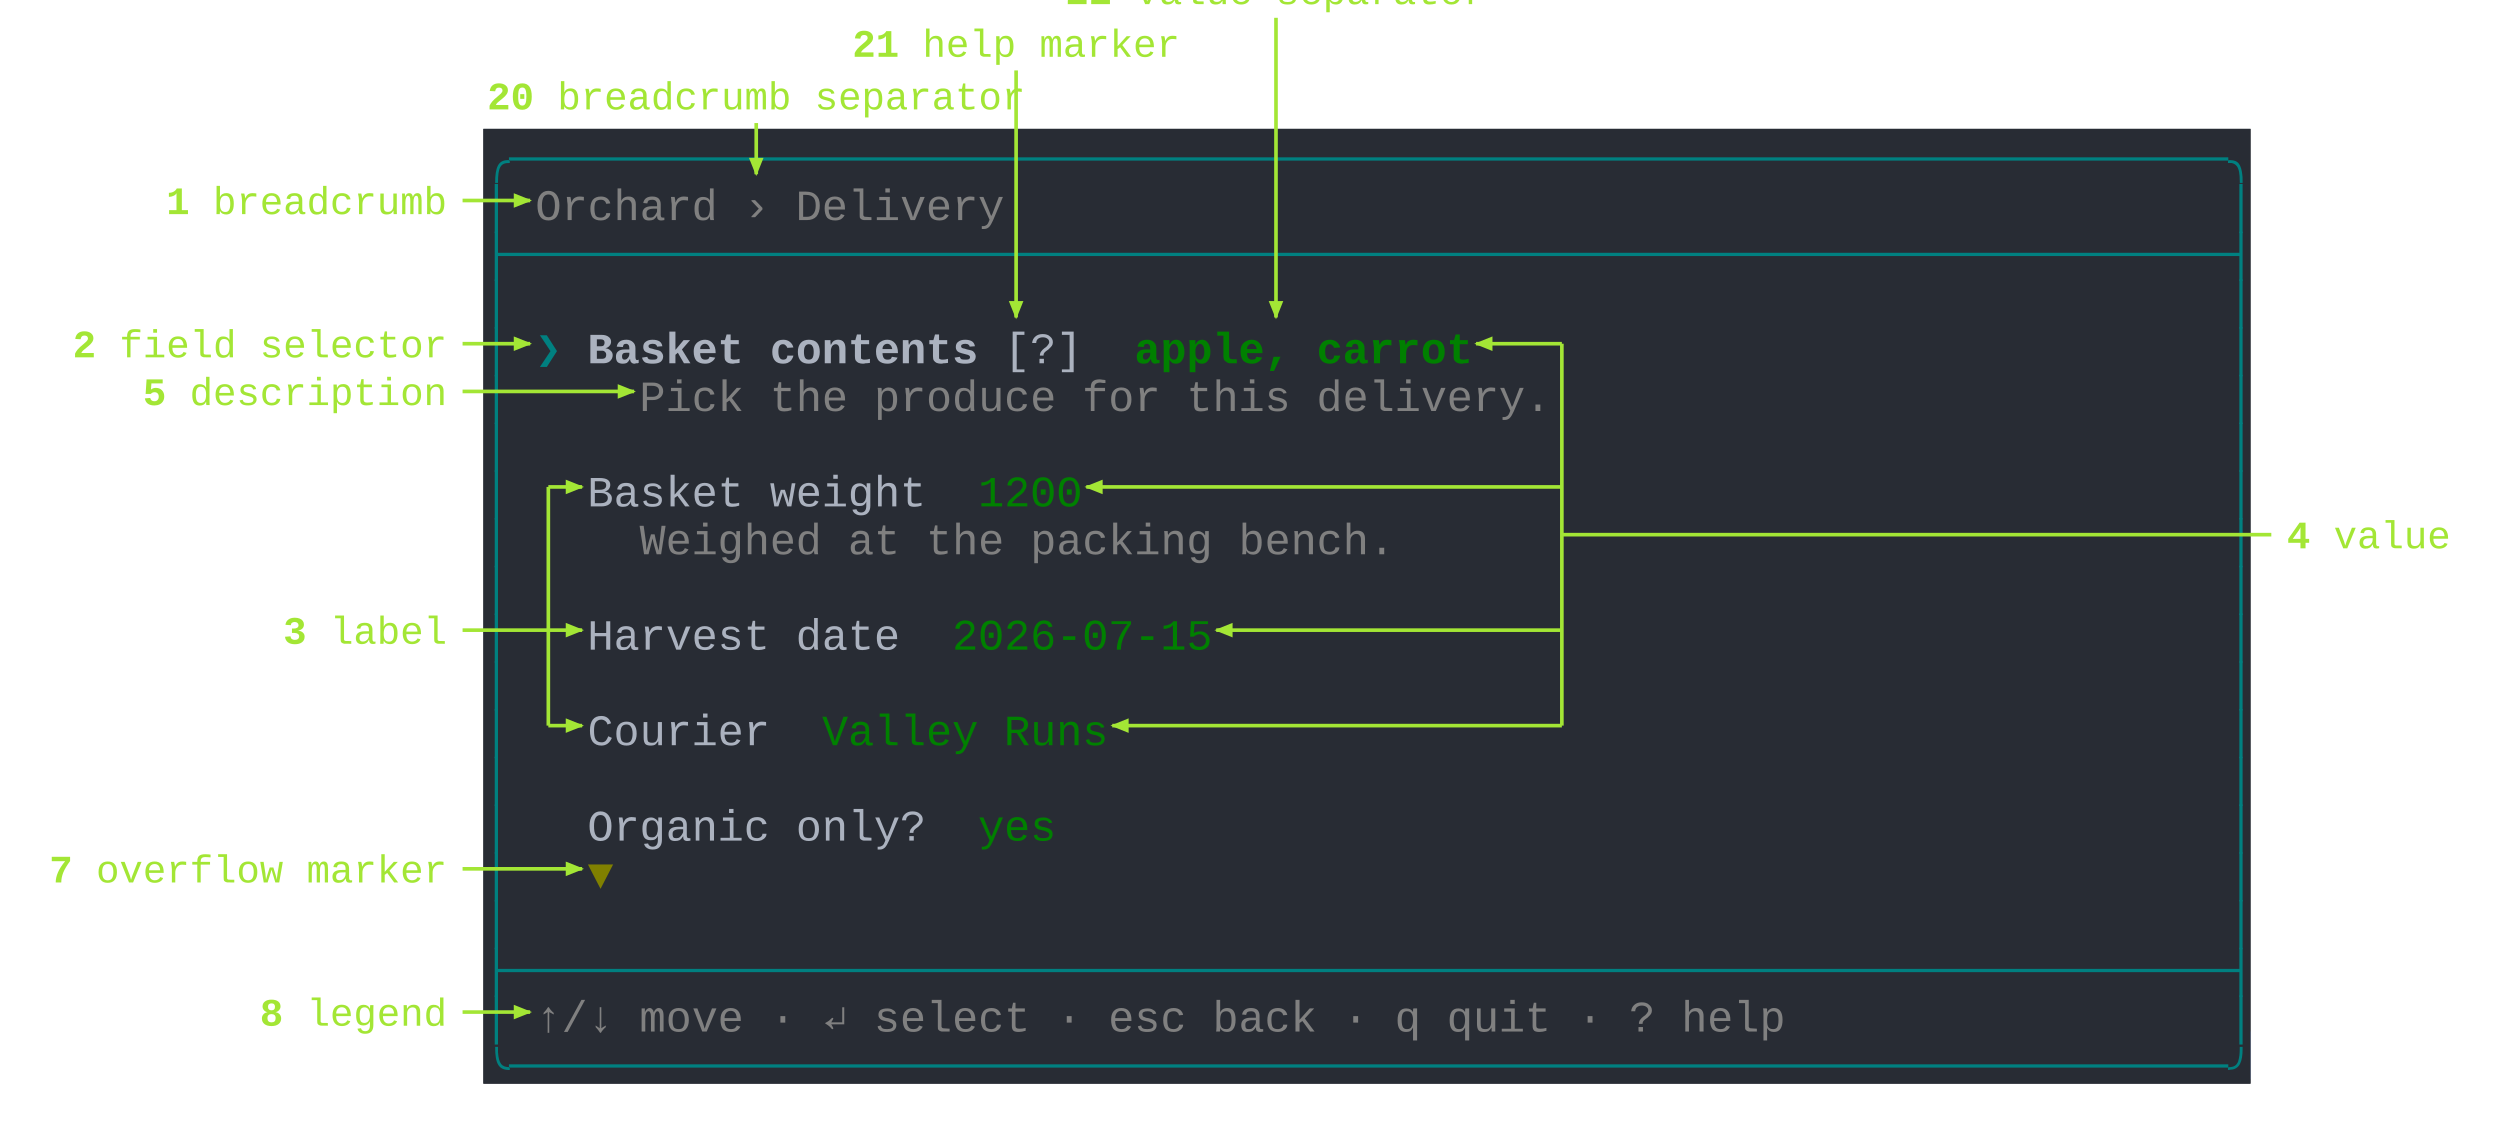
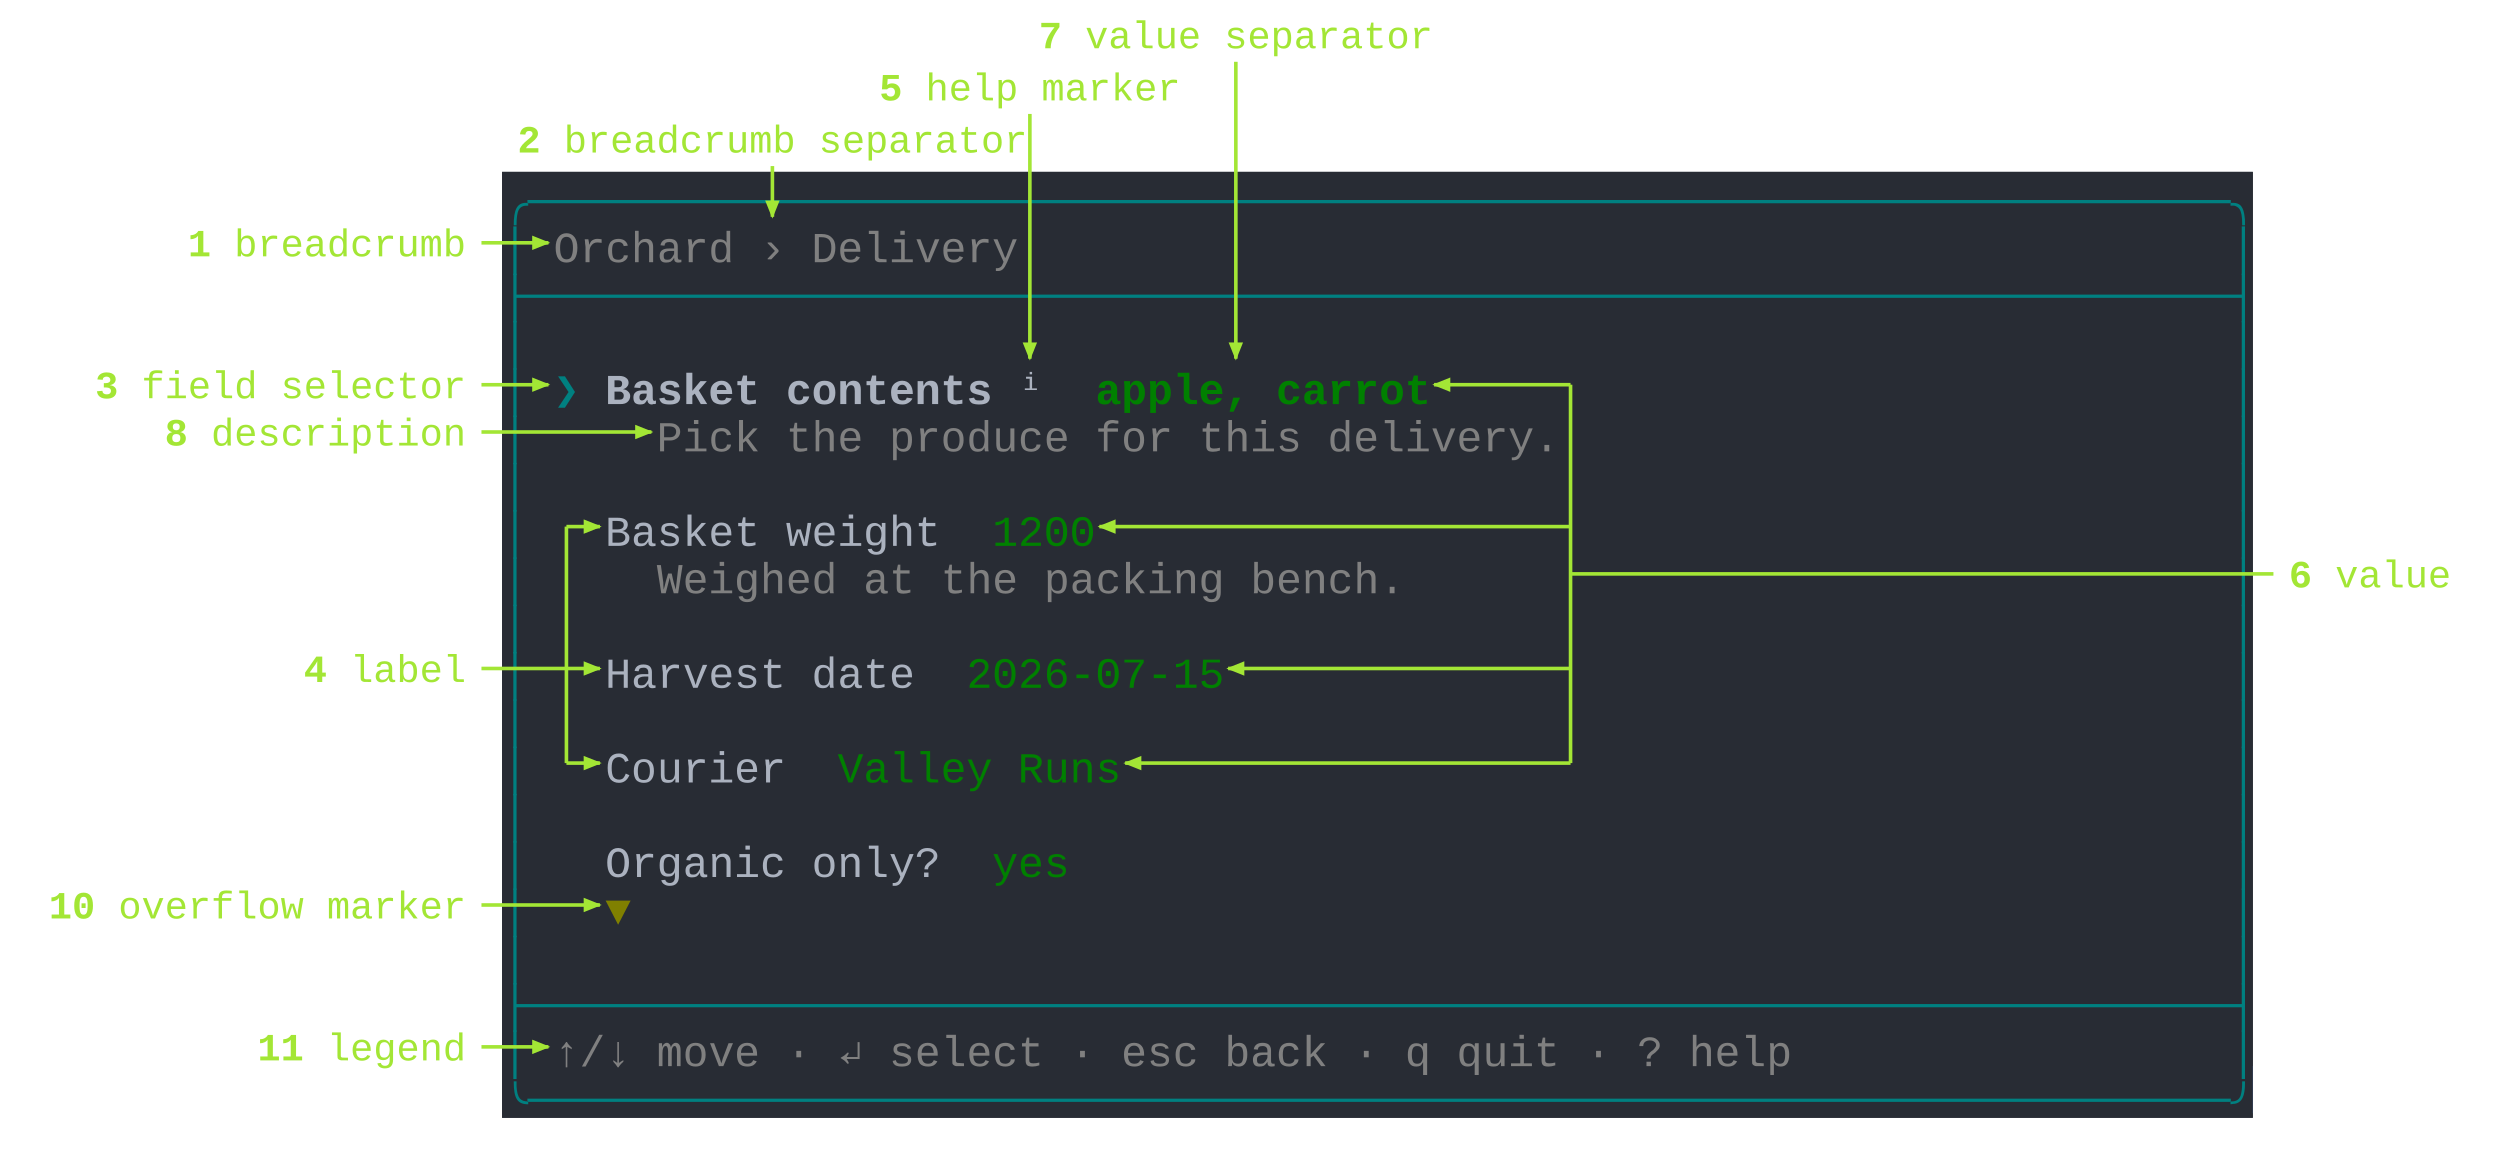
- <svg xmlns="http://www.w3.org/2000/svg" xmlns:xlink="http://www.w3.org/1999/xlink" width="962.00" height="432.00">
+ <svg xmlns="http://www.w3.org/2000/svg" xmlns:xlink="http://www.w3.org/1999/xlink" width="971.00" height="449.15">
  <defs>
    <marker id="anatomy-arrow" viewBox="0 0 10 10" refX="9" refY="5" markerWidth="5" markerHeight="5" orient="auto-start-reverse">
      <path d="M 0 1 L 10 5 L 0 9 z" fill="rgb(163,230,53)" />
    </marker>
  </defs>
-   <g transform="translate(186.00,49.60)">
+   <g transform="translate(195.00,66.75)">
    <svg width="680" height="367.4">
      <rect width="680" height="367.4" rx="0" ry="0" class="a" />
      <svg height="367.4" viewBox="0 0 68 36.74" width="680">
        <style>.a{fill:rgb(40,44,52)}.b{font-family:Consolas,"Courier New",Courier,"Liberation Mono",monospace}.c{fill:rgb(0,128,128);white-space:pre}.d{fill:transparent}.e{fill:rgb(82,139,255)}.f{fill:rgb(128,128,128);white-space:pre}.g{fill:rgb(0,128,128);font-weight:bold;white-space:pre}.h{fill:rgb(171,178,191);font-weight:bold;white-space:pre}.i{fill:rgb(171,178,191);white-space:pre}.j{fill:rgb(0,128,0);font-weight:bold;white-space:pre}.k{fill:rgb(0,128,0);white-space:pre}.l{fill:rgb(128,128,0);font-weight:bold;white-space:pre}</style>
        <g font-family="Consolas, &quot;Courier New&quot;, Courier, &quot;Liberation Mono&quot;, monospace" font-size="1.67" class="b">
          <defs>
            <symbol id="1">
              <text x="0" y="1.67" class="c" textLength="68.136" lengthAdjust="spacingAndGlyphs">├──────────────────────────────────────────────────────────────────┤</text>
            </symbol>
            <symbol id="2">
              <text x="0" y="1.67" class="c" textLength="1.002" lengthAdjust="spacingAndGlyphs">│</text>
              <text x="67.134" y="1.67" class="c" textLength="1.002" lengthAdjust="spacingAndGlyphs">│</text>
            </symbol>
            <symbol id="a">
              <rect height="20" width="68" x="0" y="0" class="d" />
            </symbol>
            <symbol id="b">
              <rect height="1.837" width="1.102" class="e" />
            </symbol>
          </defs>
          <rect height="36.74" width="68" class="a" />
          <svg x="0" y="0" width="68">
            <svg x="0">
              <use xlink:href="#a" />
              <use xlink:href="#b" x="67.996" y="34.728" />
              <text x="0" y="1.67" class="c" textLength="68.136" lengthAdjust="spacingAndGlyphs">╭──────────────────────────────────────────────────────────────────╮</text>
              <text x="0" y="3.507" class="c" textLength="1.002" lengthAdjust="spacingAndGlyphs">│</text>
              <text x="2.004" y="3.507" class="f" textLength="7.014" lengthAdjust="spacingAndGlyphs">Orchard</text>
              <text x="10.02" y="3.507" class="f" textLength="1.002" lengthAdjust="spacingAndGlyphs">›</text>
              <text x="12.024" y="3.507" class="f" textLength="8.016" lengthAdjust="spacingAndGlyphs">Delivery</text>
              <text x="67.134" y="3.507" class="c" textLength="1.002" lengthAdjust="spacingAndGlyphs">│</text>
              <use xlink:href="#1" y="3.674" />
              <use xlink:href="#2" y="5.511" />
              <text x="0" y="9.018" class="c" textLength="1.002" lengthAdjust="spacingAndGlyphs">│</text>
              <text x="2.004" y="9.018" class="g" textLength="1.002" lengthAdjust="spacingAndGlyphs">❯</text>
              <text x="4.008" y="9.018" class="h" textLength="6.012" lengthAdjust="spacingAndGlyphs">Basket</text>
              <text x="11.022" y="9.018" class="h" textLength="8.016" lengthAdjust="spacingAndGlyphs">contents</text>
-               <text x="20.04" y="9.018" class="i" textLength="3.006" lengthAdjust="spacingAndGlyphs">[?]</text>
-               <text x="25.05" y="9.018" class="j" textLength="6.012" lengthAdjust="spacingAndGlyphs">apple,</text>
-               <text x="32.064" y="9.018" class="j" textLength="6.012" lengthAdjust="spacingAndGlyphs">carrot</text>
+               <text x="20.04" y="9.018" class="i" textLength="1.002" lengthAdjust="spacingAndGlyphs">ⁱ</text>
+               <text x="23.046" y="9.018" class="j" textLength="6.012" lengthAdjust="spacingAndGlyphs">apple,</text>
+               <text x="30.06" y="9.018" class="j" textLength="6.012" lengthAdjust="spacingAndGlyphs">carrot</text>
              <text x="67.134" y="9.018" class="c" textLength="1.002" lengthAdjust="spacingAndGlyphs">│</text>
              <text x="0" y="10.855" class="c" textLength="1.002" lengthAdjust="spacingAndGlyphs">│</text>
              <text x="6.012" y="10.855" class="f" textLength="4.008" lengthAdjust="spacingAndGlyphs">Pick</text>
              <text x="11.022" y="10.855" class="f" textLength="3.006" lengthAdjust="spacingAndGlyphs">the</text>
              <text x="15.03" y="10.855" class="f" textLength="7.014" lengthAdjust="spacingAndGlyphs">produce</text>
              <text x="23.046" y="10.855" class="f" textLength="3.006" lengthAdjust="spacingAndGlyphs">for</text>
              <text x="27.054" y="10.855" class="f" textLength="4.008" lengthAdjust="spacingAndGlyphs">this</text>
              <text x="32.064" y="10.855" class="f" textLength="9.018" lengthAdjust="spacingAndGlyphs">delivery.</text>
              <text x="67.134" y="10.855" class="c" textLength="1.002" lengthAdjust="spacingAndGlyphs">│</text>
              <use xlink:href="#2" y="11.022" />
              <text x="0" y="14.529" class="c" textLength="1.002" lengthAdjust="spacingAndGlyphs">│</text>
              <text x="4.008" y="14.529" class="i" textLength="6.012" lengthAdjust="spacingAndGlyphs">Basket</text>
              <text x="11.022" y="14.529" class="i" textLength="6.012" lengthAdjust="spacingAndGlyphs">weight</text>
              <text x="19.038" y="14.529" class="k" textLength="4.008" lengthAdjust="spacingAndGlyphs">1200</text>
              <text x="67.134" y="14.529" class="c" textLength="1.002" lengthAdjust="spacingAndGlyphs">│</text>
              <text x="0" y="16.366" class="c" textLength="1.002" lengthAdjust="spacingAndGlyphs">│</text>
              <text x="6.012" y="16.366" class="f" textLength="7.014" lengthAdjust="spacingAndGlyphs">Weighed</text>
              <text x="14.028" y="16.366" class="f" textLength="2.004" lengthAdjust="spacingAndGlyphs">at</text>
              <text x="17.034" y="16.366" class="f" textLength="3.006" lengthAdjust="spacingAndGlyphs">the</text>
              <text x="21.042" y="16.366" class="f" textLength="7.014" lengthAdjust="spacingAndGlyphs">packing</text>
              <text x="29.058" y="16.366" class="f" textLength="6.012" lengthAdjust="spacingAndGlyphs">bench.</text>
              <text x="67.134" y="16.366" class="c" textLength="1.002" lengthAdjust="spacingAndGlyphs">│</text>
              <use xlink:href="#2" y="16.533" />
              <text x="0" y="20.04" class="c" textLength="1.002" lengthAdjust="spacingAndGlyphs">│</text>
              <text x="4.008" y="20.04" class="i" textLength="7.014" lengthAdjust="spacingAndGlyphs">Harvest</text>
              <text x="12.024" y="20.04" class="i" textLength="4.008" lengthAdjust="spacingAndGlyphs">date</text>
              <text x="18.036" y="20.04" class="k" textLength="10.02" lengthAdjust="spacingAndGlyphs">2026-07-15</text>
              <text x="67.134" y="20.04" class="c" textLength="1.002" lengthAdjust="spacingAndGlyphs">│</text>
              <use xlink:href="#2" y="20.207" />
              <text x="0" y="23.714" class="c" textLength="1.002" lengthAdjust="spacingAndGlyphs">│</text>
              <text x="4.008" y="23.714" class="i" textLength="7.014" lengthAdjust="spacingAndGlyphs">Courier</text>
              <text x="13.026" y="23.714" class="k" textLength="6.012" lengthAdjust="spacingAndGlyphs">Valley</text>
              <text x="20.04" y="23.714" class="k" textLength="4.008" lengthAdjust="spacingAndGlyphs">Runs</text>
              <text x="67.134" y="23.714" class="c" textLength="1.002" lengthAdjust="spacingAndGlyphs">│</text>
              <use xlink:href="#2" y="23.881" />
              <text x="0" y="27.388" class="c" textLength="1.002" lengthAdjust="spacingAndGlyphs">│</text>
              <text x="4.008" y="27.388" class="i" textLength="7.014" lengthAdjust="spacingAndGlyphs">Organic</text>
              <text x="12.024" y="27.388" class="i" textLength="5.01" lengthAdjust="spacingAndGlyphs">only?</text>
              <text x="19.038" y="27.388" class="k" textLength="3.006" lengthAdjust="spacingAndGlyphs">yes</text>
              <text x="67.134" y="27.388" class="c" textLength="1.002" lengthAdjust="spacingAndGlyphs">│</text>
              <text x="0" y="29.225" class="c" textLength="1.002" lengthAdjust="spacingAndGlyphs">│</text>
              <text x="4.008" y="29.225" class="l" textLength="1.002" lengthAdjust="spacingAndGlyphs">▼</text>
              <text x="67.134" y="29.225" class="c" textLength="1.002" lengthAdjust="spacingAndGlyphs">│</text>
              <use xlink:href="#2" y="29.392" />
              <use xlink:href="#1" y="31.229" />
              <text x="0" y="34.736" class="c" textLength="1.002" lengthAdjust="spacingAndGlyphs">│</text>
              <text x="2.004" y="34.736" class="f" textLength="3.006" lengthAdjust="spacingAndGlyphs">↑/↓</text>
              <text x="6.012" y="34.736" class="f" textLength="4.008" lengthAdjust="spacingAndGlyphs">move</text>
              <text x="11.022" y="34.736" class="f" textLength="1.002" lengthAdjust="spacingAndGlyphs">·</text>
              <text x="13.026" y="34.736" class="f" textLength="1.002" lengthAdjust="spacingAndGlyphs">↵</text>
              <text x="15.03" y="34.736" class="f" textLength="6.012" lengthAdjust="spacingAndGlyphs">select</text>
              <text x="22.044" y="34.736" class="f" textLength="1.002" lengthAdjust="spacingAndGlyphs">·</text>
              <text x="24.048" y="34.736" class="f" textLength="3.006" lengthAdjust="spacingAndGlyphs">esc</text>
              <text x="28.056" y="34.736" class="f" textLength="4.008" lengthAdjust="spacingAndGlyphs">back</text>
              <text x="33.066" y="34.736" class="f" textLength="1.002" lengthAdjust="spacingAndGlyphs">·</text>
              <text x="35.07" y="34.736" class="f" textLength="1.002" lengthAdjust="spacingAndGlyphs">q</text>
              <text x="37.074" y="34.736" class="f" textLength="4.008" lengthAdjust="spacingAndGlyphs">quit</text>
              <text x="42.084" y="34.736" class="f" textLength="1.002" lengthAdjust="spacingAndGlyphs">·</text>
              <text x="44.088" y="34.736" class="f" textLength="1.002" lengthAdjust="spacingAndGlyphs">?</text>
              <text x="46.092" y="34.736" class="f" textLength="4.008" lengthAdjust="spacingAndGlyphs">help</text>
              <text x="67.134" y="34.736" class="c" textLength="1.002" lengthAdjust="spacingAndGlyphs">│</text>
              <text x="0" y="36.573" class="c" textLength="68.136" lengthAdjust="spacingAndGlyphs">╰──────────────────────────────────────────────────────────────────╯</text>
            </svg>
          </svg>
        </g>
      </svg>
    </svg>
  </g>
  <g>
-     <path d="M 178.00 77.15 L 180.00 77.15 L 204.00 77.15" fill="none" stroke="rgb(163,230,53)" stroke-width="1.4" stroke-linejoin="round" marker-end="url(#anatomy-arrow)" />
-     <text x="172.00" y="82.40" text-anchor="end" fill="rgb(163,230,53)" font-family="Consolas, &quot;Courier New&quot;, Courier, monospace" font-size="15.0">
+     <path d="M 187.00 94.31 L 189.00 94.31 L 213.00 94.31" fill="none" stroke="rgb(163,230,53)" stroke-width="1.4" stroke-linejoin="round" marker-end="url(#anatomy-arrow)" />
+     <text x="181.00" y="99.56" text-anchor="end" fill="rgb(163,230,53)" font-family="Consolas, &quot;Courier New&quot;, Courier, monospace" font-size="15.0">
      <tspan font-weight="bold">1</tspan>  breadcrumb</text>
-     <path d="M 291.00 47.35 L 291.00 67.05" fill="none" stroke="rgb(163,230,53)" stroke-width="1.4" marker-end="url(#anatomy-arrow)" />
-     <text x="291.00" y="42.10" text-anchor="middle" fill="rgb(163,230,53)" font-family="Consolas, &quot;Courier New&quot;, Courier, monospace" font-size="15.0">
-       <tspan font-weight="bold">20</tspan>  breadcrumb separator</text>
-     <path d="M 178.00 132.26 L 180.00 132.26 L 204.00 132.26" fill="none" stroke="rgb(163,230,53)" stroke-width="1.4" stroke-linejoin="round" marker-end="url(#anatomy-arrow)" />
-     <text x="172.00" y="137.51" text-anchor="end" fill="rgb(163,230,53)" font-family="Consolas, &quot;Courier New&quot;, Courier, monospace" font-size="15.0">
-       <tspan font-weight="bold">2</tspan>  field selector</text>
-     <path d="M 391.00 27.10 L 391.00 122.16" fill="none" stroke="rgb(163,230,53)" stroke-width="1.4" marker-end="url(#anatomy-arrow)" />
-     <text x="391.00" y="21.85" text-anchor="middle" fill="rgb(163,230,53)" font-family="Consolas, &quot;Courier New&quot;, Courier, monospace" font-size="15.0">
-       <tspan font-weight="bold">21</tspan>  help marker</text>
-     <path d="M 491.00 6.85 L 491.00 122.16" fill="none" stroke="rgb(163,230,53)" stroke-width="1.4" marker-end="url(#anatomy-arrow)" />
-     <text x="491.00" y="1.60" text-anchor="middle" fill="rgb(163,230,53)" font-family="Consolas, &quot;Courier New&quot;, Courier, monospace" font-size="15.0">
-       <tspan font-weight="bold">22</tspan>  value separator</text>
-     <path d="M 601.00 132.26 L 601.00 279.22" fill="none" stroke="rgb(163,230,53)" stroke-width="1.4" />
-     <path d="M 874.00 205.74 L 601.00 205.74" fill="none" stroke="rgb(163,230,53)" stroke-width="1.4" />
-     <path d="M 601.00 132.26 L 568.00 132.26" fill="none" stroke="rgb(163,230,53)" stroke-width="1.4" marker-end="url(#anatomy-arrow)" />
-     <path d="M 601.00 187.37 L 418.00 187.37" fill="none" stroke="rgb(163,230,53)" stroke-width="1.4" marker-end="url(#anatomy-arrow)" />
-     <path d="M 601.00 242.48 L 468.00 242.48" fill="none" stroke="rgb(163,230,53)" stroke-width="1.4" marker-end="url(#anatomy-arrow)" />
-     <path d="M 601.00 279.22 L 428.00 279.22" fill="none" stroke="rgb(163,230,53)" stroke-width="1.4" marker-end="url(#anatomy-arrow)" />
-     <text x="880.00" y="210.99" text-anchor="start" fill="rgb(163,230,53)" font-family="Consolas, &quot;Courier New&quot;, Courier, monospace" font-size="15.0">
-       <tspan font-weight="bold">4</tspan>  value</text>
-     <path d="M 178.00 150.63 L 180.00 150.63 L 244.00 150.63" fill="none" stroke="rgb(163,230,53)" stroke-width="1.4" stroke-linejoin="round" marker-end="url(#anatomy-arrow)" />
-     <text x="172.00" y="155.88" text-anchor="end" fill="rgb(163,230,53)" font-family="Consolas, &quot;Courier New&quot;, Courier, monospace" font-size="15.0">
-       <tspan font-weight="bold">5</tspan>  description</text>
-     <path d="M 211.00 187.37 L 211.00 279.22" fill="none" stroke="rgb(163,230,53)" stroke-width="1.4" />
-     <path d="M 178.00 242.48 L 211.00 242.48" fill="none" stroke="rgb(163,230,53)" stroke-width="1.4" />
-     <path d="M 211.00 187.37 L 224.00 187.37" fill="none" stroke="rgb(163,230,53)" stroke-width="1.4" marker-end="url(#anatomy-arrow)" />
-     <path d="M 211.00 242.48 L 224.00 242.48" fill="none" stroke="rgb(163,230,53)" stroke-width="1.4" marker-end="url(#anatomy-arrow)" />
-     <path d="M 211.00 279.22 L 224.00 279.22" fill="none" stroke="rgb(163,230,53)" stroke-width="1.4" marker-end="url(#anatomy-arrow)" />
-     <text x="172.00" y="247.73" text-anchor="end" fill="rgb(163,230,53)" font-family="Consolas, &quot;Courier New&quot;, Courier, monospace" font-size="15.0">
-       <tspan font-weight="bold">3</tspan>  label</text>
-     <path d="M 178.00 334.33 L 180.00 334.33 L 224.00 334.33" fill="none" stroke="rgb(163,230,53)" stroke-width="1.4" stroke-linejoin="round" marker-end="url(#anatomy-arrow)" />
-     <text x="172.00" y="339.58" text-anchor="end" fill="rgb(163,230,53)" font-family="Consolas, &quot;Courier New&quot;, Courier, monospace" font-size="15.0">
-       <tspan font-weight="bold">7</tspan>  overflow marker</text>
-     <path d="M 178.00 389.44 L 180.00 389.44 L 204.00 389.44" fill="none" stroke="rgb(163,230,53)" stroke-width="1.4" stroke-linejoin="round" marker-end="url(#anatomy-arrow)" />
-     <text x="172.00" y="394.69" text-anchor="end" fill="rgb(163,230,53)" font-family="Consolas, &quot;Courier New&quot;, Courier, monospace" font-size="15.0">
-       <tspan font-weight="bold">8</tspan>  legend</text>
+     <path d="M 300.00 64.50 L 300.00 84.20" fill="none" stroke="rgb(163,230,53)" stroke-width="1.4" marker-end="url(#anatomy-arrow)" />
+     <text x="300.00" y="59.25" text-anchor="middle" fill="rgb(163,230,53)" font-family="Consolas, &quot;Courier New&quot;, Courier, monospace" font-size="15.0">
+       <tspan font-weight="bold">2</tspan>  breadcrumb separator</text>
+     <path d="M 187.00 149.42 L 189.00 149.42 L 213.00 149.42" fill="none" stroke="rgb(163,230,53)" stroke-width="1.4" stroke-linejoin="round" marker-end="url(#anatomy-arrow)" />
+     <text x="181.00" y="154.67" text-anchor="end" fill="rgb(163,230,53)" font-family="Consolas, &quot;Courier New&quot;, Courier, monospace" font-size="15.0">
+       <tspan font-weight="bold">3</tspan>  field selector</text>
+     <path d="M 400.00 44.25 L 400.00 139.31" fill="none" stroke="rgb(163,230,53)" stroke-width="1.4" marker-end="url(#anatomy-arrow)" />
+     <text x="400.00" y="39.00" text-anchor="middle" fill="rgb(163,230,53)" font-family="Consolas, &quot;Courier New&quot;, Courier, monospace" font-size="15.0">
+       <tspan font-weight="bold">5</tspan>  help marker</text>
+     <path d="M 480.00 24.00 L 480.00 139.31" fill="none" stroke="rgb(163,230,53)" stroke-width="1.4" marker-end="url(#anatomy-arrow)" />
+     <text x="480.00" y="18.75" text-anchor="middle" fill="rgb(163,230,53)" font-family="Consolas, &quot;Courier New&quot;, Courier, monospace" font-size="15.0">
+       <tspan font-weight="bold">7</tspan>  value separator</text>
+     <path d="M 610.00 149.42 L 610.00 296.38" fill="none" stroke="rgb(163,230,53)" stroke-width="1.4" />
+     <path d="M 883.00 222.90 L 610.00 222.90" fill="none" stroke="rgb(163,230,53)" stroke-width="1.4" />
+     <path d="M 610.00 149.42 L 557.00 149.42" fill="none" stroke="rgb(163,230,53)" stroke-width="1.4" marker-end="url(#anatomy-arrow)" />
+     <path d="M 610.00 204.53 L 427.00 204.53" fill="none" stroke="rgb(163,230,53)" stroke-width="1.4" marker-end="url(#anatomy-arrow)" />
+     <path d="M 610.00 259.64 L 477.00 259.64" fill="none" stroke="rgb(163,230,53)" stroke-width="1.4" marker-end="url(#anatomy-arrow)" />
+     <path d="M 610.00 296.38 L 437.00 296.38" fill="none" stroke="rgb(163,230,53)" stroke-width="1.4" marker-end="url(#anatomy-arrow)" />
+     <text x="889.00" y="228.15" text-anchor="start" fill="rgb(163,230,53)" font-family="Consolas, &quot;Courier New&quot;, Courier, monospace" font-size="15.0">
+       <tspan font-weight="bold">6</tspan>  value</text>
+     <path d="M 187.00 167.79 L 189.00 167.79 L 253.00 167.79" fill="none" stroke="rgb(163,230,53)" stroke-width="1.4" stroke-linejoin="round" marker-end="url(#anatomy-arrow)" />
+     <text x="181.00" y="173.04" text-anchor="end" fill="rgb(163,230,53)" font-family="Consolas, &quot;Courier New&quot;, Courier, monospace" font-size="15.0">
+       <tspan font-weight="bold">8</tspan>  description</text>
+     <path d="M 220.00 204.53 L 220.00 296.38" fill="none" stroke="rgb(163,230,53)" stroke-width="1.4" />
+     <path d="M 187.00 259.64 L 220.00 259.64" fill="none" stroke="rgb(163,230,53)" stroke-width="1.4" />
+     <path d="M 220.00 204.53 L 233.00 204.53" fill="none" stroke="rgb(163,230,53)" stroke-width="1.4" marker-end="url(#anatomy-arrow)" />
+     <path d="M 220.00 259.64 L 233.00 259.64" fill="none" stroke="rgb(163,230,53)" stroke-width="1.4" marker-end="url(#anatomy-arrow)" />
+     <path d="M 220.00 296.38 L 233.00 296.38" fill="none" stroke="rgb(163,230,53)" stroke-width="1.4" marker-end="url(#anatomy-arrow)" />
+     <text x="181.00" y="264.89" text-anchor="end" fill="rgb(163,230,53)" font-family="Consolas, &quot;Courier New&quot;, Courier, monospace" font-size="15.0">
+       <tspan font-weight="bold">4</tspan>  label</text>
+     <path d="M 187.00 351.49 L 189.00 351.49 L 233.00 351.49" fill="none" stroke="rgb(163,230,53)" stroke-width="1.4" stroke-linejoin="round" marker-end="url(#anatomy-arrow)" />
+     <text x="181.00" y="356.74" text-anchor="end" fill="rgb(163,230,53)" font-family="Consolas, &quot;Courier New&quot;, Courier, monospace" font-size="15.0">
+       <tspan font-weight="bold">10</tspan>  overflow marker</text>
+     <path d="M 187.00 406.60 L 189.00 406.60 L 213.00 406.60" fill="none" stroke="rgb(163,230,53)" stroke-width="1.4" stroke-linejoin="round" marker-end="url(#anatomy-arrow)" />
+     <text x="181.00" y="411.85" text-anchor="end" fill="rgb(163,230,53)" font-family="Consolas, &quot;Courier New&quot;, Courier, monospace" font-size="15.0">
+       <tspan font-weight="bold">11</tspan>  legend</text>
  </g>
</svg>
